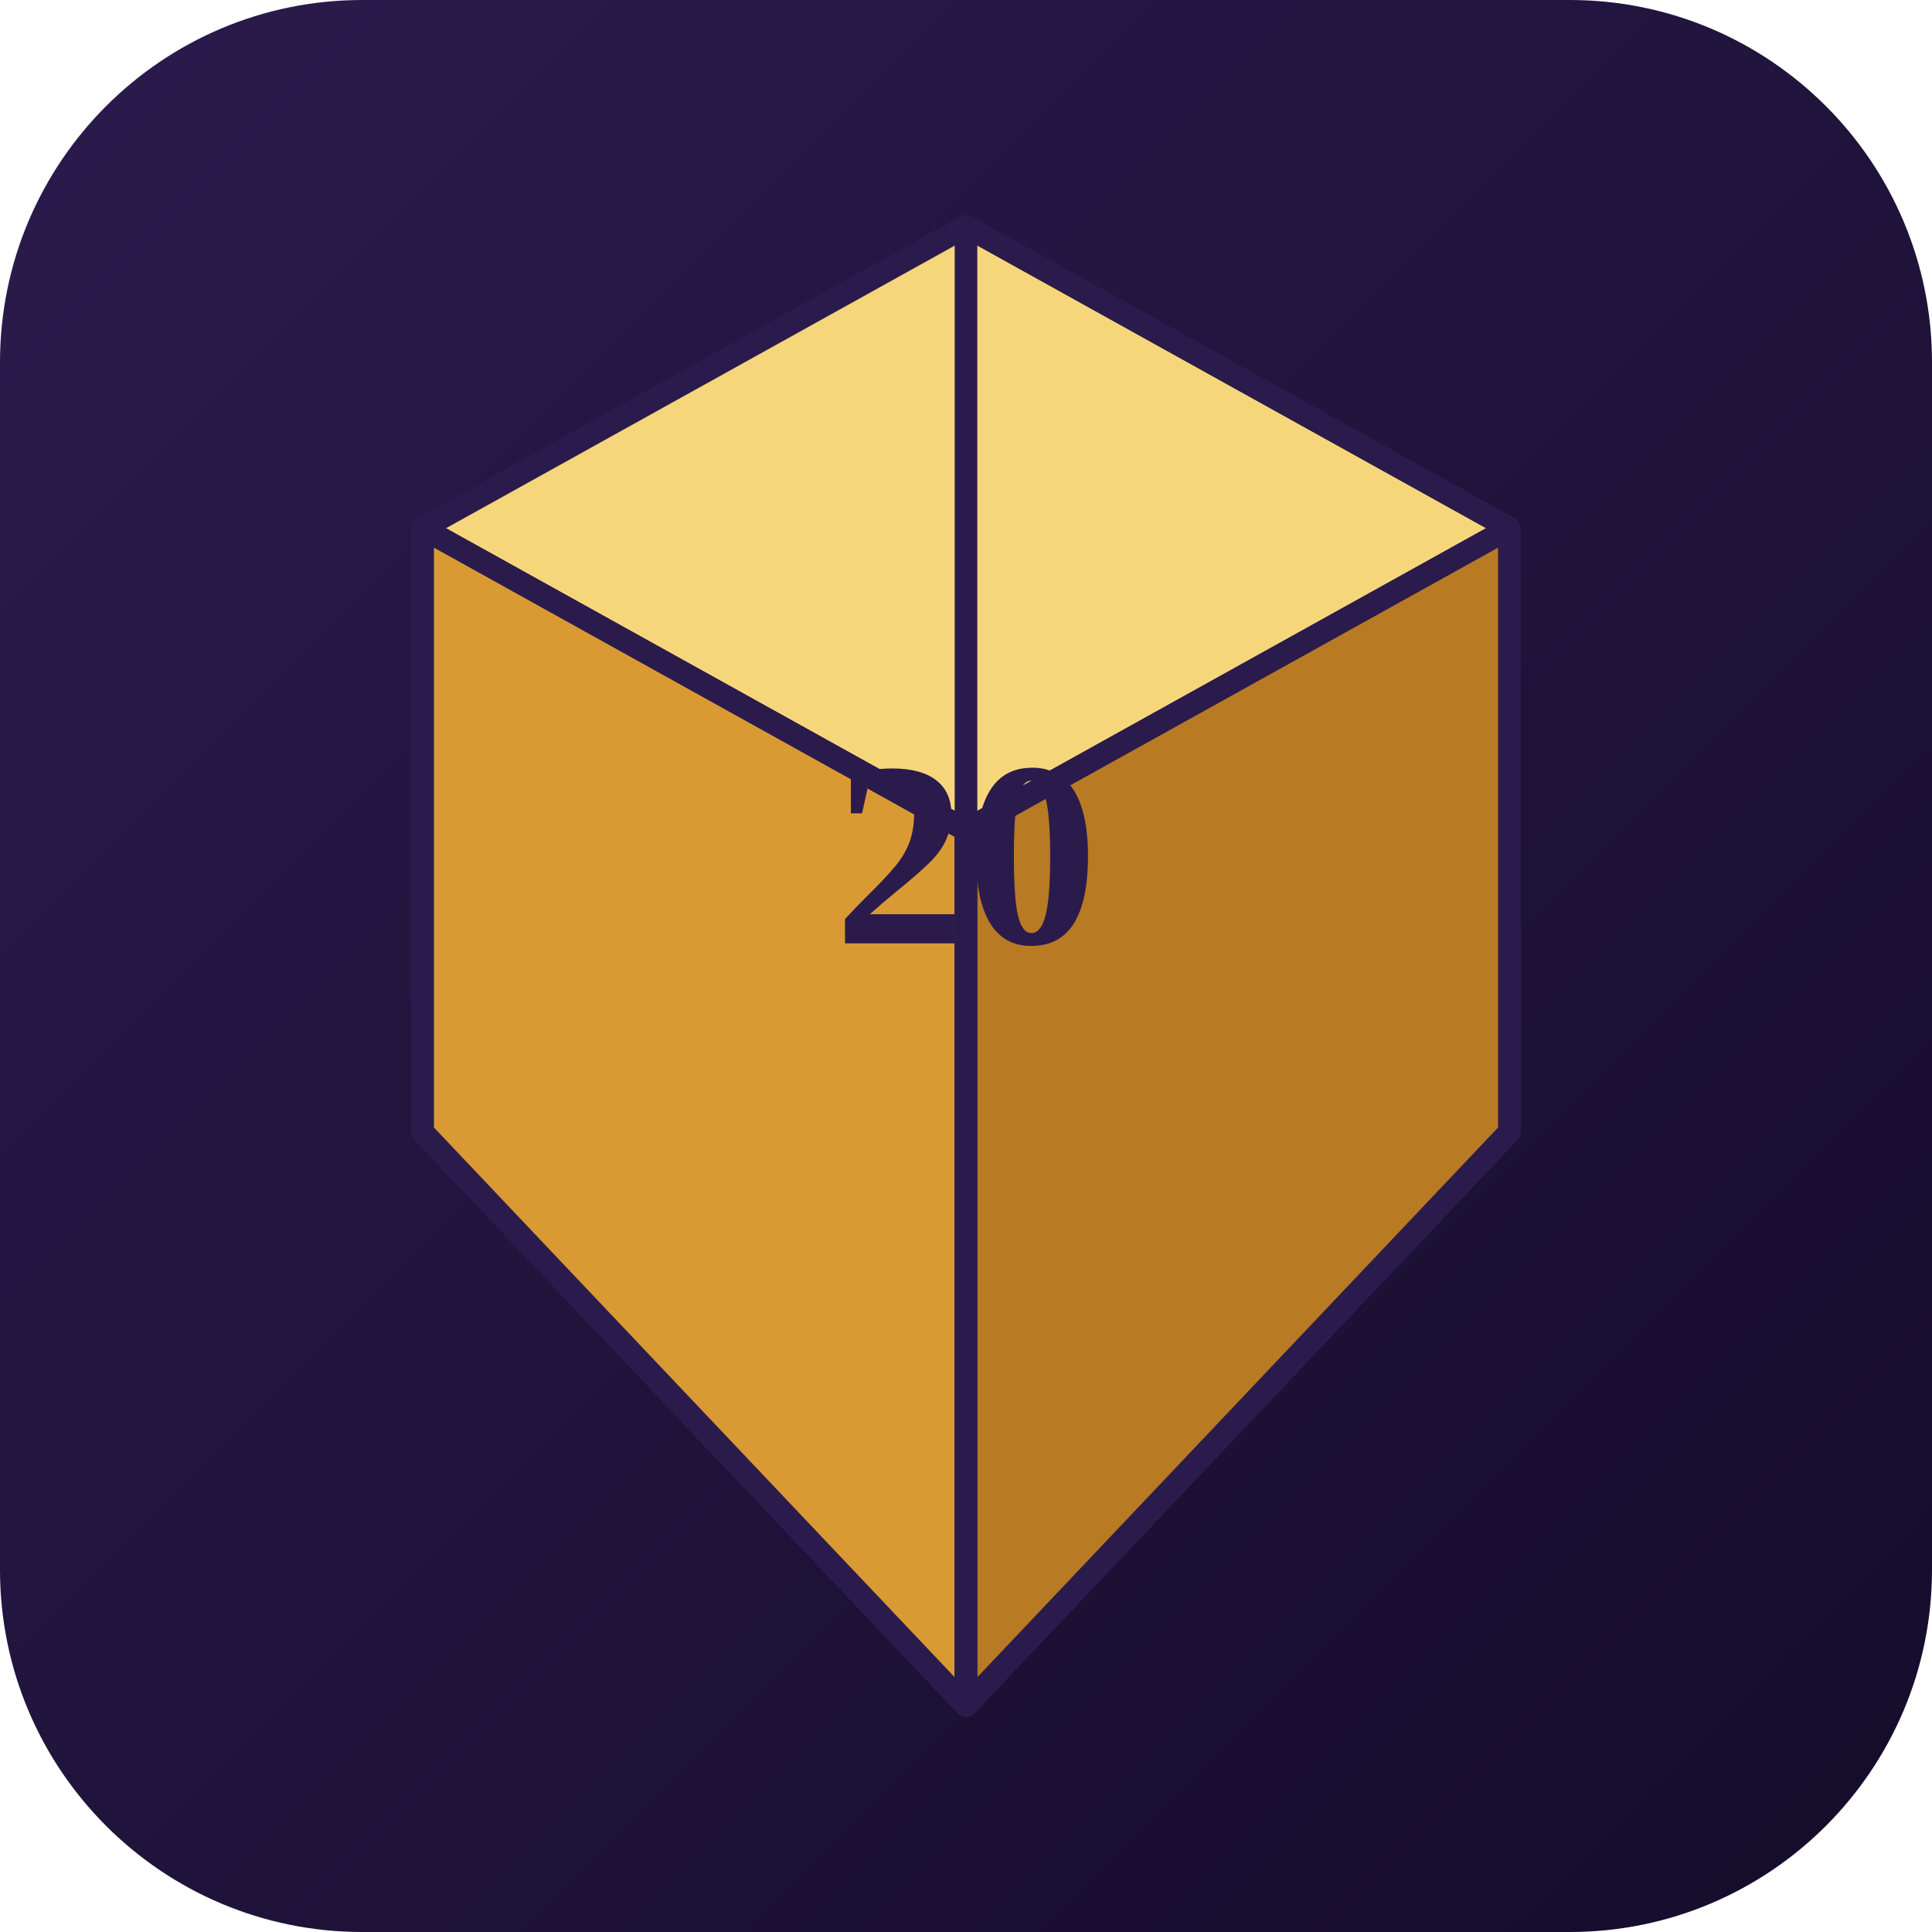
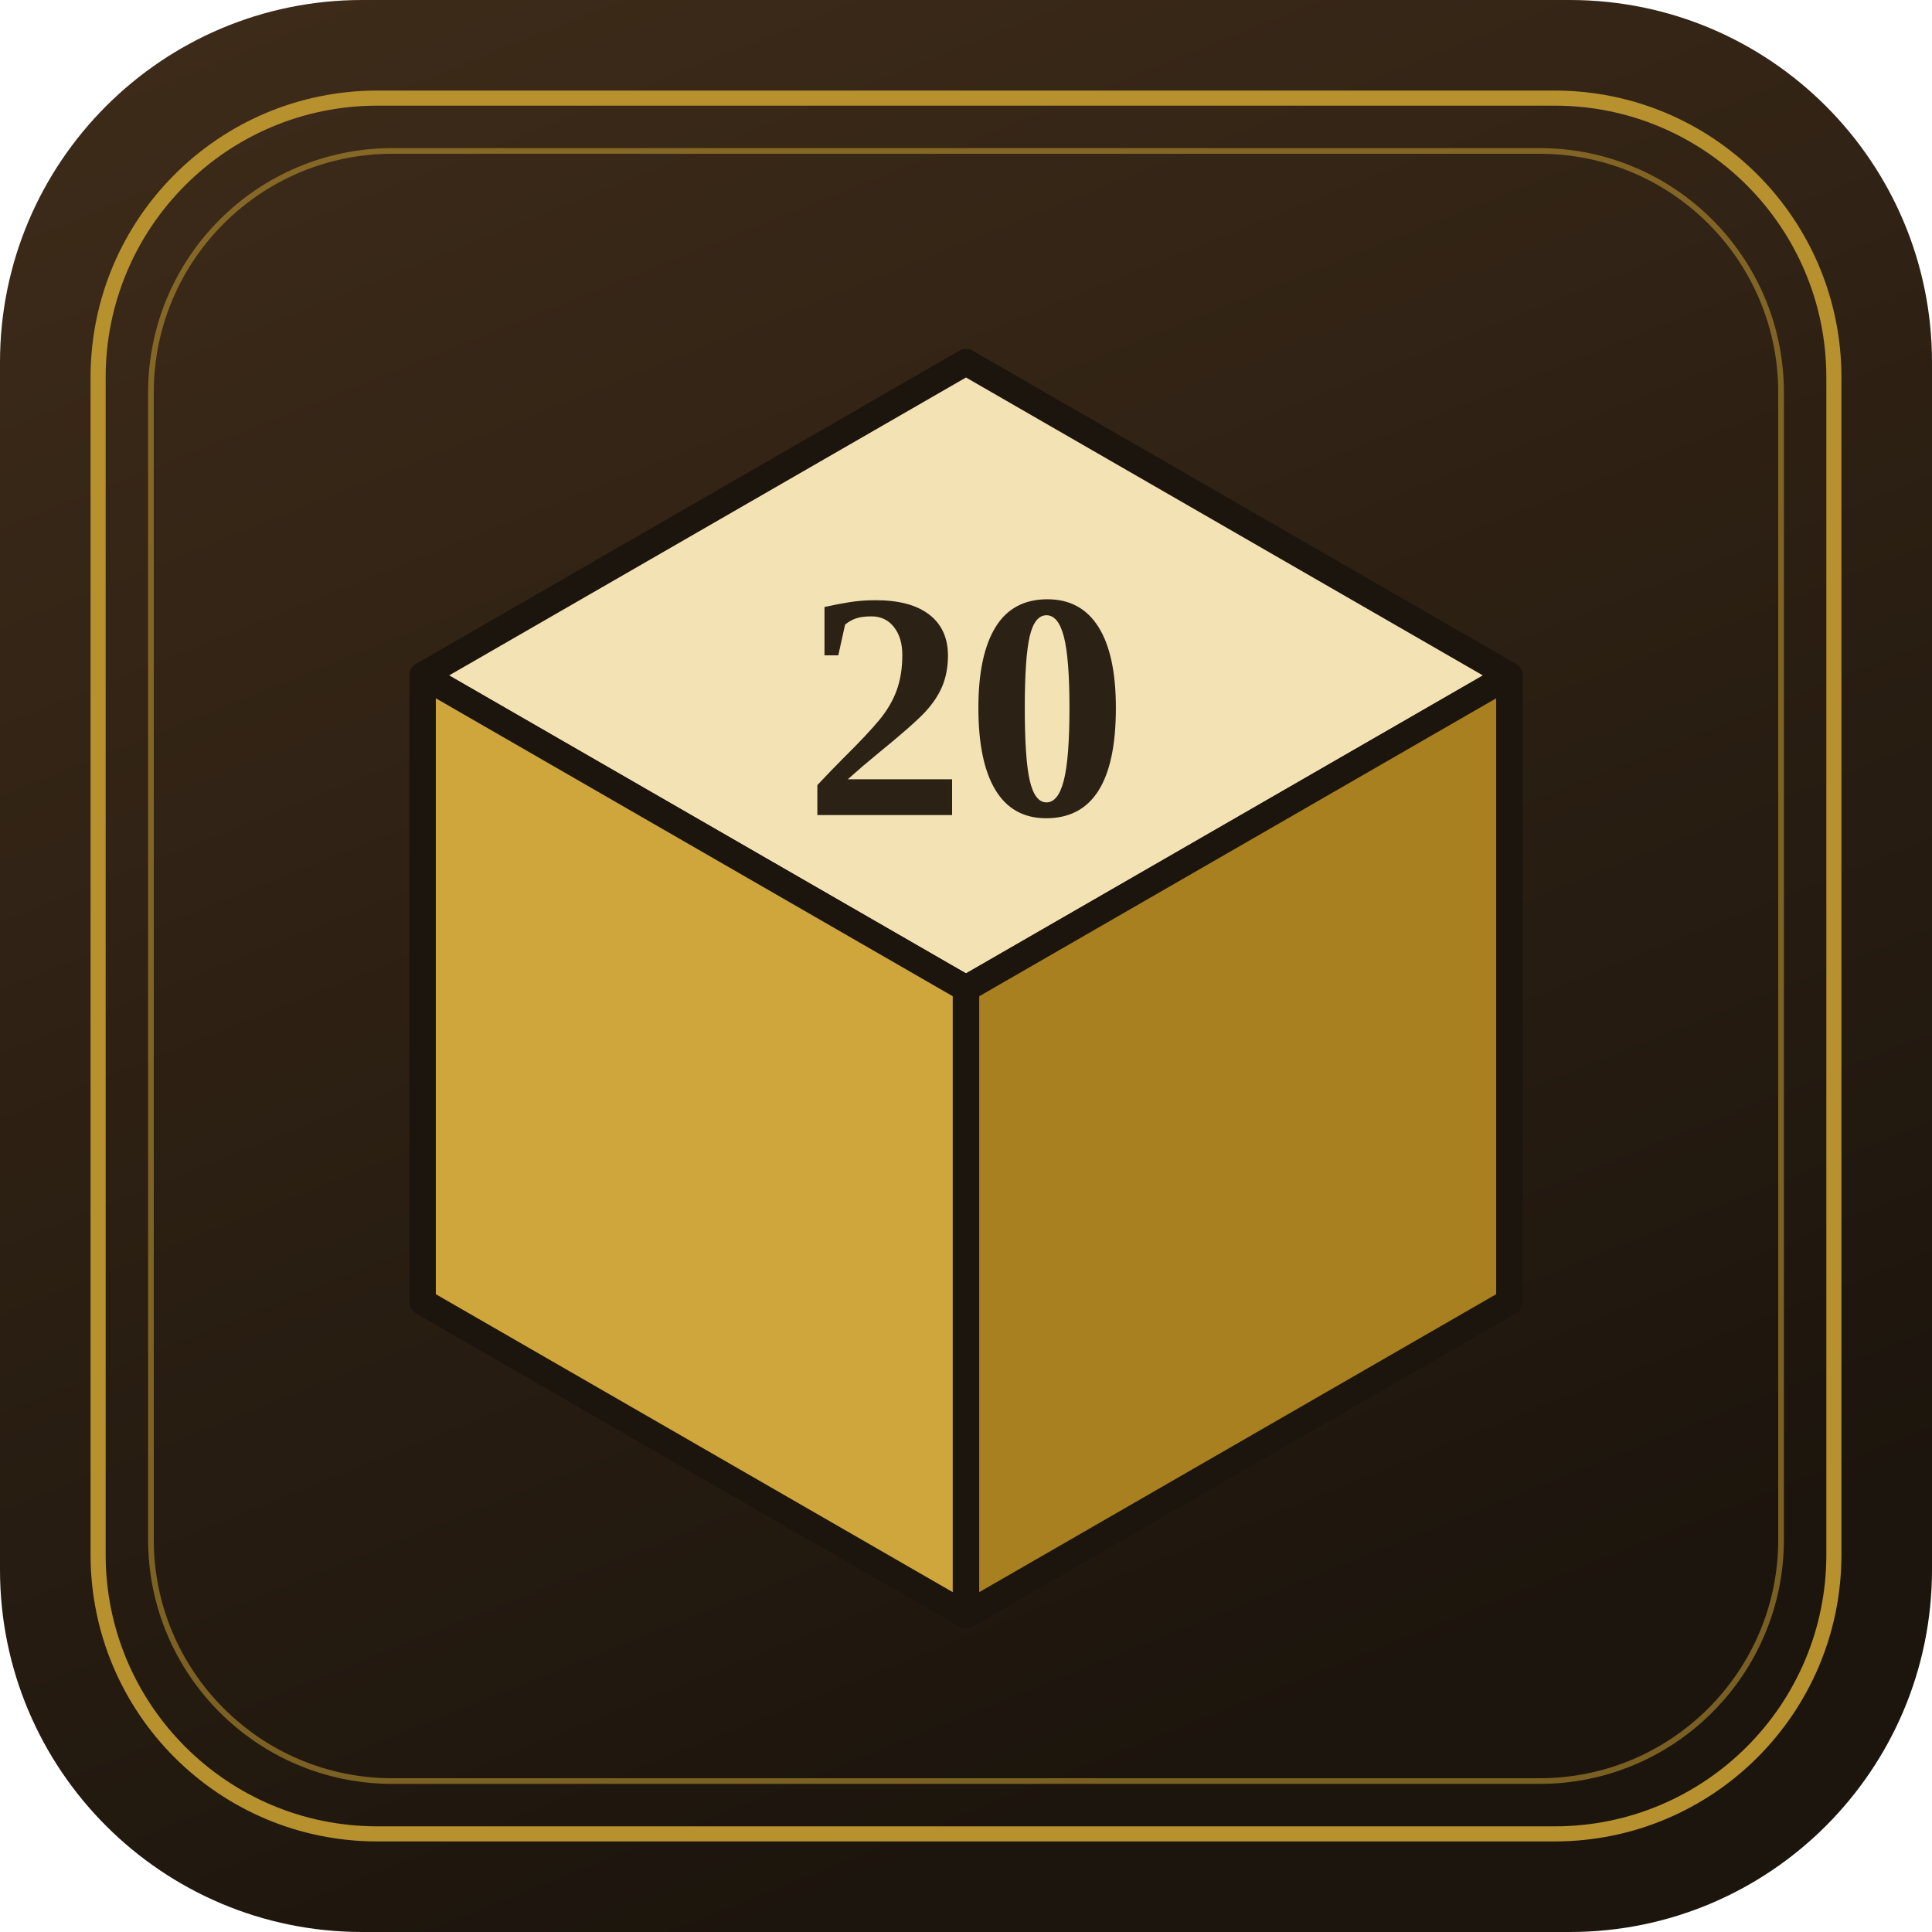
<svg xmlns="http://www.w3.org/2000/svg" viewBox="0 0 512 512">
  <defs>
-     <linearGradient id="bg" x1="0" y1="0" x2="1" y2="1">
-       <stop offset="0" stop-color="#2b1b4d" />
-       <stop offset="1" stop-color="#150c2b" />
+     <linearGradient id="leather" x1="0" y1="0" x2="0.4" y2="1">
+       <stop offset="0" stop-color="#3f2c1a" />
+       <stop offset="1" stop-color="#1c150d" />
    </linearGradient>
-     <linearGradient id="die" x1="0" y1="0" x2="1" y2="1">
-       <stop offset="0" stop-color="#f0c34d" />
-       <stop offset="1" stop-color="#c8862a" />
+     <linearGradient id="gold" x1="0" y1="0" x2="1" y2="1">
+       <stop offset="0" stop-color="#f0dca8" />
+       <stop offset="0.5" stop-color="#d9b451" />
+       <stop offset="1" stop-color="#a8801f" />
    </linearGradient>
  </defs>
-   <rect width="512" height="512" rx="96" fill="url(#bg)" />
-   <g stroke="#2b1b4d" stroke-width="6" stroke-linejoin="round">
-     <polygon points="256,60 400,140 400,300 256,452 112,300 112,140" fill="url(#die)" />
-     <polygon points="256,60 400,140 256,220 112,140" fill="#f6d67a" />
-     <polygon points="112,140 256,220 256,452 112,300" fill="#d99a33" />
-     <polygon points="400,140 400,300 256,452 256,220" fill="#b87a22" />
-     <line x1="256" y1="60" x2="256" y2="220" />
-     <line x1="112" y1="140" x2="256" y2="220" />
-     <line x1="400" y1="140" x2="256" y2="220" />
-     <line x1="256" y1="220" x2="256" y2="452" />
+   <rect width="512" height="512" rx="96" fill="url(#leather)" />
+   <rect x="26" y="26" width="460" height="460" rx="74" fill="none" stroke="#b8912f" stroke-width="4" />
+   <rect x="40" y="40" width="432" height="432" rx="64" fill="none" stroke="#b8912f" stroke-width="1.5" opacity="0.6" />
+   <g transform="translate(256 262)">
+     <g stroke="#1c150d" stroke-width="7" stroke-linejoin="round">
+       <polygon points="0,-166 144,-83 144,83 0,166 -144,83 -144,-83" fill="url(#gold)" />
+       <polygon points="0,-166 144,-83 0,0 -144,-83" fill="#f3e2b4" />
+       <polygon points="-144,-83 0,0 0,166 -144,83" fill="#cfa63c" />
+       <polygon points="144,-83 144,83 0,166 0,0" fill="#a8801f" />
+     </g>
+     <text x="0" y="-46" font-family="Georgia, 'Times New Roman', serif" font-size="86" font-weight="bold" fill="#2b2114" text-anchor="middle">20</text>
  </g>
-   <text x="256" y="250" font-family="Georgia, 'Times New Roman', serif" font-size="70" font-weight="bold" fill="#2b1b4d" text-anchor="middle">20</text>
</svg>
